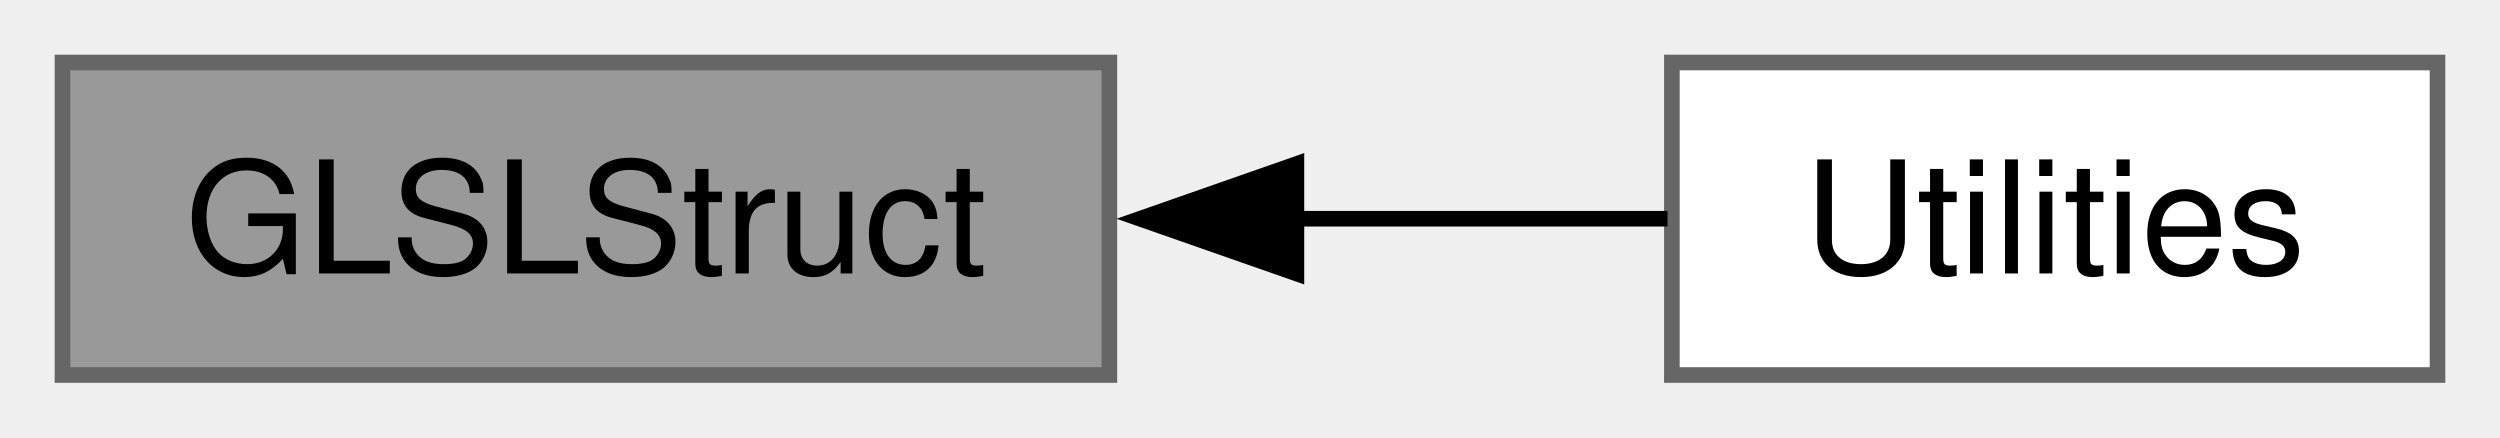
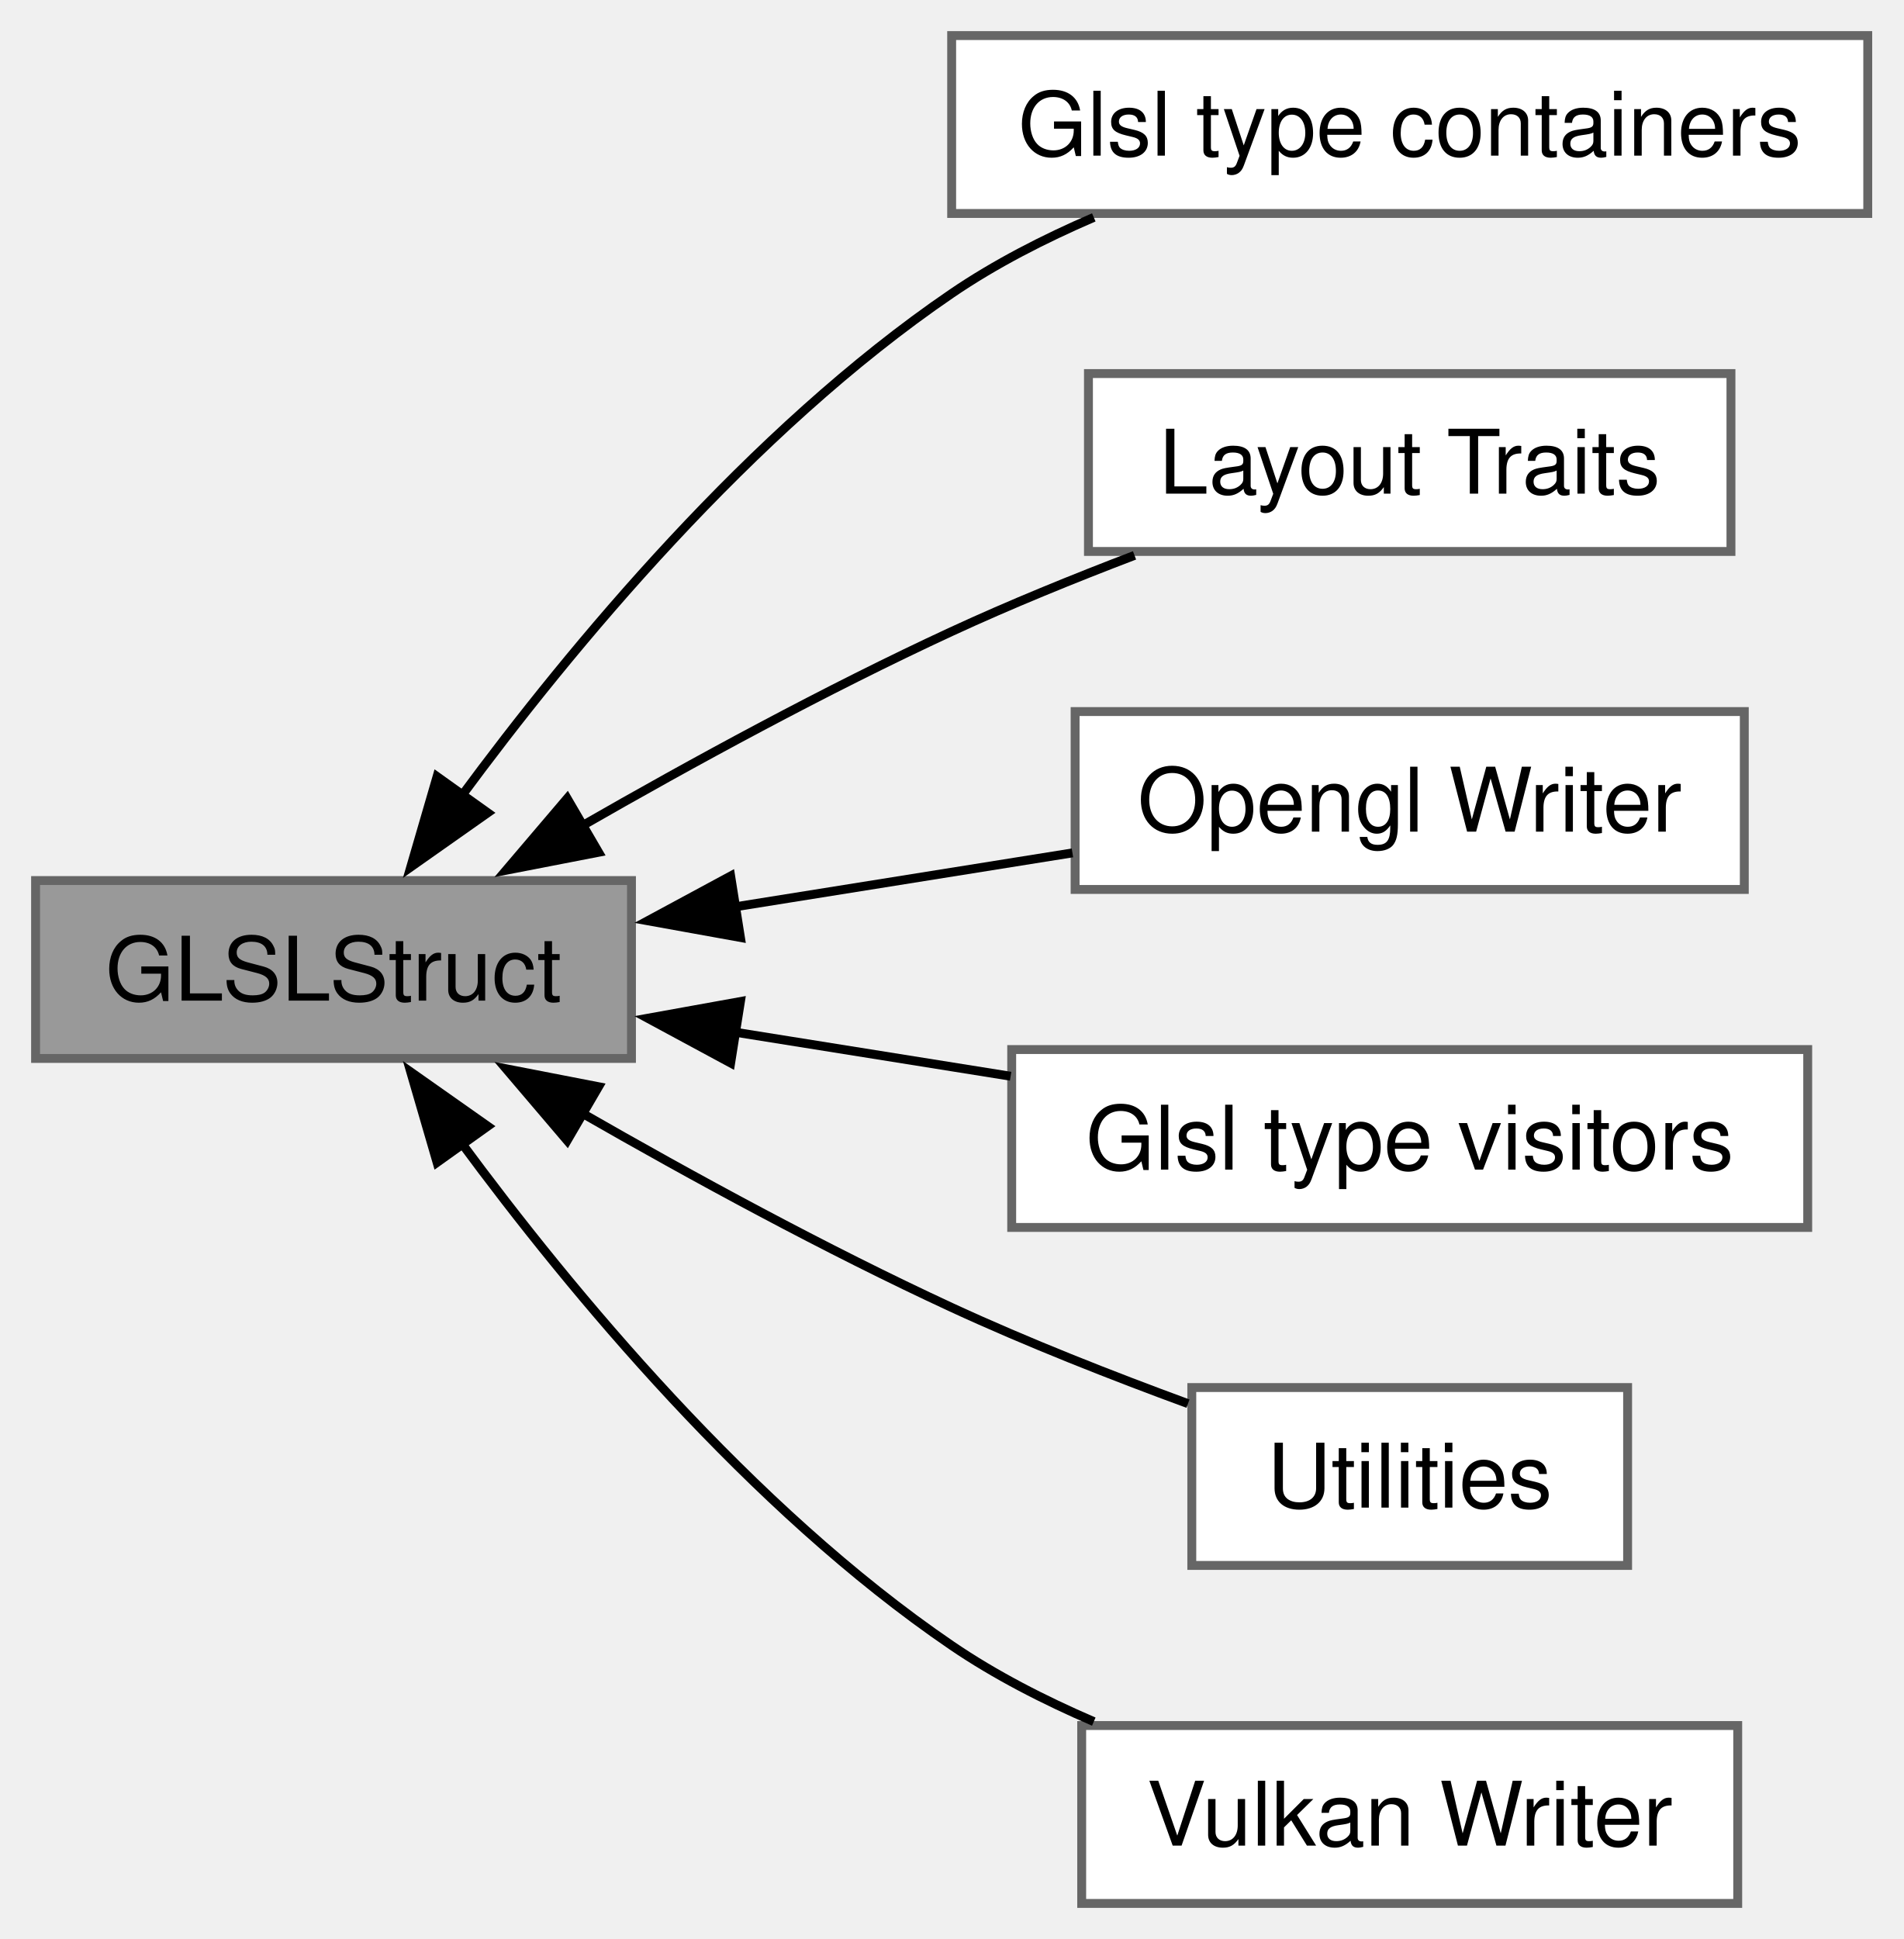
- <svg xmlns="http://www.w3.org/2000/svg" xmlns:xlink="http://www.w3.org/1999/xlink" width="160pt" height="28pt" viewBox="0.00 0.00 160.00 28.00">
-   <g id="graph0" class="graph" transform="scale(1 1) rotate(0) translate(4 24)">
+ <svg xmlns="http://www.w3.org/2000/svg" xmlns:xlink="http://www.w3.org/1999/xlink" width="214pt" height="218pt" viewBox="0.00 0.00 214.00 218.00">
+   <g id="graph0" class="graph" transform="scale(1 1) rotate(0) translate(4 214)">
+     <g id="Node000002" class="node">
+       <g id="a_Node000002">
+         <a xlink:href="../../db/d98/group__glsl__types.html" target="_top" xlink:title="type containers are for people that want to know of which type is value stored in struct">
+           <polygon fill="white" stroke="#666666" points="206,-210 103,-210 103,-190 206,-190 206,-210" />
+           <text xml:space="preserve" text-anchor="middle" x="154.5" y="-196.5" font-family="Helvetica,sans-Serif" font-size="10.00">Glsl type containers</text>
+         </a>
+       </g>
+     </g>
    <g id="Node000001" class="node">
      <g id="a_Node000001">
        <a xlink:title="Main group.">
-           <polygon fill="#999999" stroke="#666666" points="67,-20 0,-20 0,0 67,0 67,-20" />
-           <text xml:space="preserve" text-anchor="middle" x="33.5" y="-6.5" font-family="Helvetica,sans-Serif" font-size="10.00">GLSLStruct</text>
-         </a>
-       </g>
-     </g>
-     <g id="Node000002" class="node">
-       <g id="a_Node000002">
-         <a xlink:href="../../db/d81/group__utils.html" target="_top" xlink:title="group with utilities (not for end user to use)">
-           <polygon fill="white" stroke="#666666" points="152,-20 103,-20 103,0 152,0 152,-20" />
-           <text xml:space="preserve" text-anchor="middle" x="127.5" y="-6.5" font-family="Helvetica,sans-Serif" font-size="10.00">Utilities</text>
+           <polygon fill="#999999" stroke="#666666" points="67,-115 0,-115 0,-95 67,-95 67,-115" />
+           <text xml:space="preserve" text-anchor="middle" x="33.5" y="-101.5" font-family="Helvetica,sans-Serif" font-size="10.00">GLSLStruct</text>
        </a>
      </g>
    </g>
    <g id="edge1" class="edge">
-       <path fill="none" stroke="black" d="M78.92,-10C87.13,-10 95.42,-10 102.72,-10" />
-       <polygon fill="black" stroke="black" points="78.97,-6.5 68.97,-10 78.97,-13.5 78.97,-6.5" />
+       <path fill="none" stroke="black" d="M47.74,-124.3C60.25,-141.27 80.43,-165.61 103,-181 107.88,-184.33 113.41,-187.16 118.98,-189.56" />
+       <polygon fill="black" stroke="black" points="50.84,-122.62 42.18,-116.52 45.14,-126.69 50.84,-122.62" />
+     </g>
+     <g id="Node000004" class="node">
+       <g id="a_Node000004">
+         <a xlink:href="../../d6/d7d/group__layout__traits.html" target="_top" xlink:title="Traits for different layouts.">
+           <polygon fill="white" stroke="#666666" points="190.62,-172 118.38,-172 118.38,-152 190.62,-152 190.62,-172" />
+           <text xml:space="preserve" text-anchor="middle" x="154.5" y="-158.5" font-family="Helvetica,sans-Serif" font-size="10.00">Layout Traits</text>
+         </a>
+       </g>
+     </g>
+     <g id="edge3" class="edge">
+       <path fill="none" stroke="black" d="M61.34,-121.09C73.79,-128.24 88.92,-136.49 103,-143 109.55,-146.03 116.72,-148.95 123.56,-151.56" />
+       <polygon fill="black" stroke="black" points="63.3,-118.18 52.9,-116.16 59.77,-124.23 63.3,-118.18" />
+     </g>
+     <g id="Node000005" class="node">
+       <g id="a_Node000005">
+         <a xlink:href="../../d0/daf/group__opengl__writer.html" target="_top" xlink:title="Converts glsl struct and layout to glsl code compatible with opengl.">
+           <polygon fill="white" stroke="#666666" points="192.12,-134 116.88,-134 116.88,-114 192.12,-114 192.12,-134" />
+           <text xml:space="preserve" text-anchor="middle" x="154.5" y="-120.5" font-family="Helvetica,sans-Serif" font-size="10.00">Opengl Writer</text>
+         </a>
+       </g>
+     </g>
+     <g id="edge4" class="edge">
+       <path fill="none" stroke="black" d="M78.49,-112.02C91.01,-114.02 104.52,-116.18 116.58,-118.11" />
+       <polygon fill="black" stroke="black" points="79.25,-108.6 68.83,-110.48 78.15,-115.51 79.25,-108.6" />
+     </g>
+     <g id="Node000003" class="node">
+       <g id="a_Node000003">
+         <a xlink:href="../../d3/d4e/group__type__visitors.html" target="_top" xlink:title="glsl type visitors">
+           <polygon fill="white" stroke="#666666" points="199.25,-96 109.75,-96 109.75,-76 199.25,-76 199.25,-96" />
+           <text xml:space="preserve" text-anchor="middle" x="154.5" y="-82.5" font-family="Helvetica,sans-Serif" font-size="10.00">Glsl type visitors</text>
+         </a>
+       </g>
+     </g>
+     <g id="edge2" class="edge">
+       <path fill="none" stroke="black" d="M78.47,-97.98C88.64,-96.36 99.47,-94.63 109.63,-93" />
+       <polygon fill="black" stroke="black" points="78.15,-94.49 68.83,-99.52 79.25,-101.4 78.15,-94.49" />
+     </g>
+     <g id="Node000006" class="node">
+       <g id="a_Node000006">
+         <a xlink:href="../../db/d81/group__utils.html" target="_top" xlink:title="group with utilities (not for end user to use)">
+           <polygon fill="white" stroke="#666666" points="179,-58 130,-58 130,-38 179,-38 179,-58" />
+           <text xml:space="preserve" text-anchor="middle" x="154.5" y="-44.5" font-family="Helvetica,sans-Serif" font-size="10.00">Utilities</text>
+         </a>
+       </g>
+     </g>
+     <g id="edge5" class="edge">
+       <path fill="none" stroke="black" d="M61.34,-88.91C73.79,-81.76 88.92,-73.51 103,-67 111.5,-63.07 121.07,-59.31 129.57,-56.19" />
+       <polygon fill="black" stroke="black" points="59.77,-85.77 52.9,-93.84 63.3,-91.82 59.77,-85.77" />
+     </g>
+     <g id="Node000007" class="node">
+       <g id="a_Node000007">
+         <a xlink:href="../../d8/def/group__vulkan__writer.html" target="_top" xlink:title="Converts glsl struct and layout to glsl code compatible with vulkan.">
+           <polygon fill="white" stroke="#666666" points="191.38,-20 117.62,-20 117.62,0 191.38,0 191.38,-20" />
+           <text xml:space="preserve" text-anchor="middle" x="154.5" y="-6.5" font-family="Helvetica,sans-Serif" font-size="10.00">Vulkan Writer</text>
+         </a>
+       </g>
+     </g>
+     <g id="edge6" class="edge">
+       <path fill="none" stroke="black" d="M47.74,-85.7C60.25,-68.73 80.43,-44.39 103,-29 107.88,-25.67 113.41,-22.84 118.98,-20.44" />
+       <polygon fill="black" stroke="black" points="45.14,-83.31 42.18,-93.48 50.84,-87.38 45.14,-83.31" />
    </g>
  </g>
</svg>
